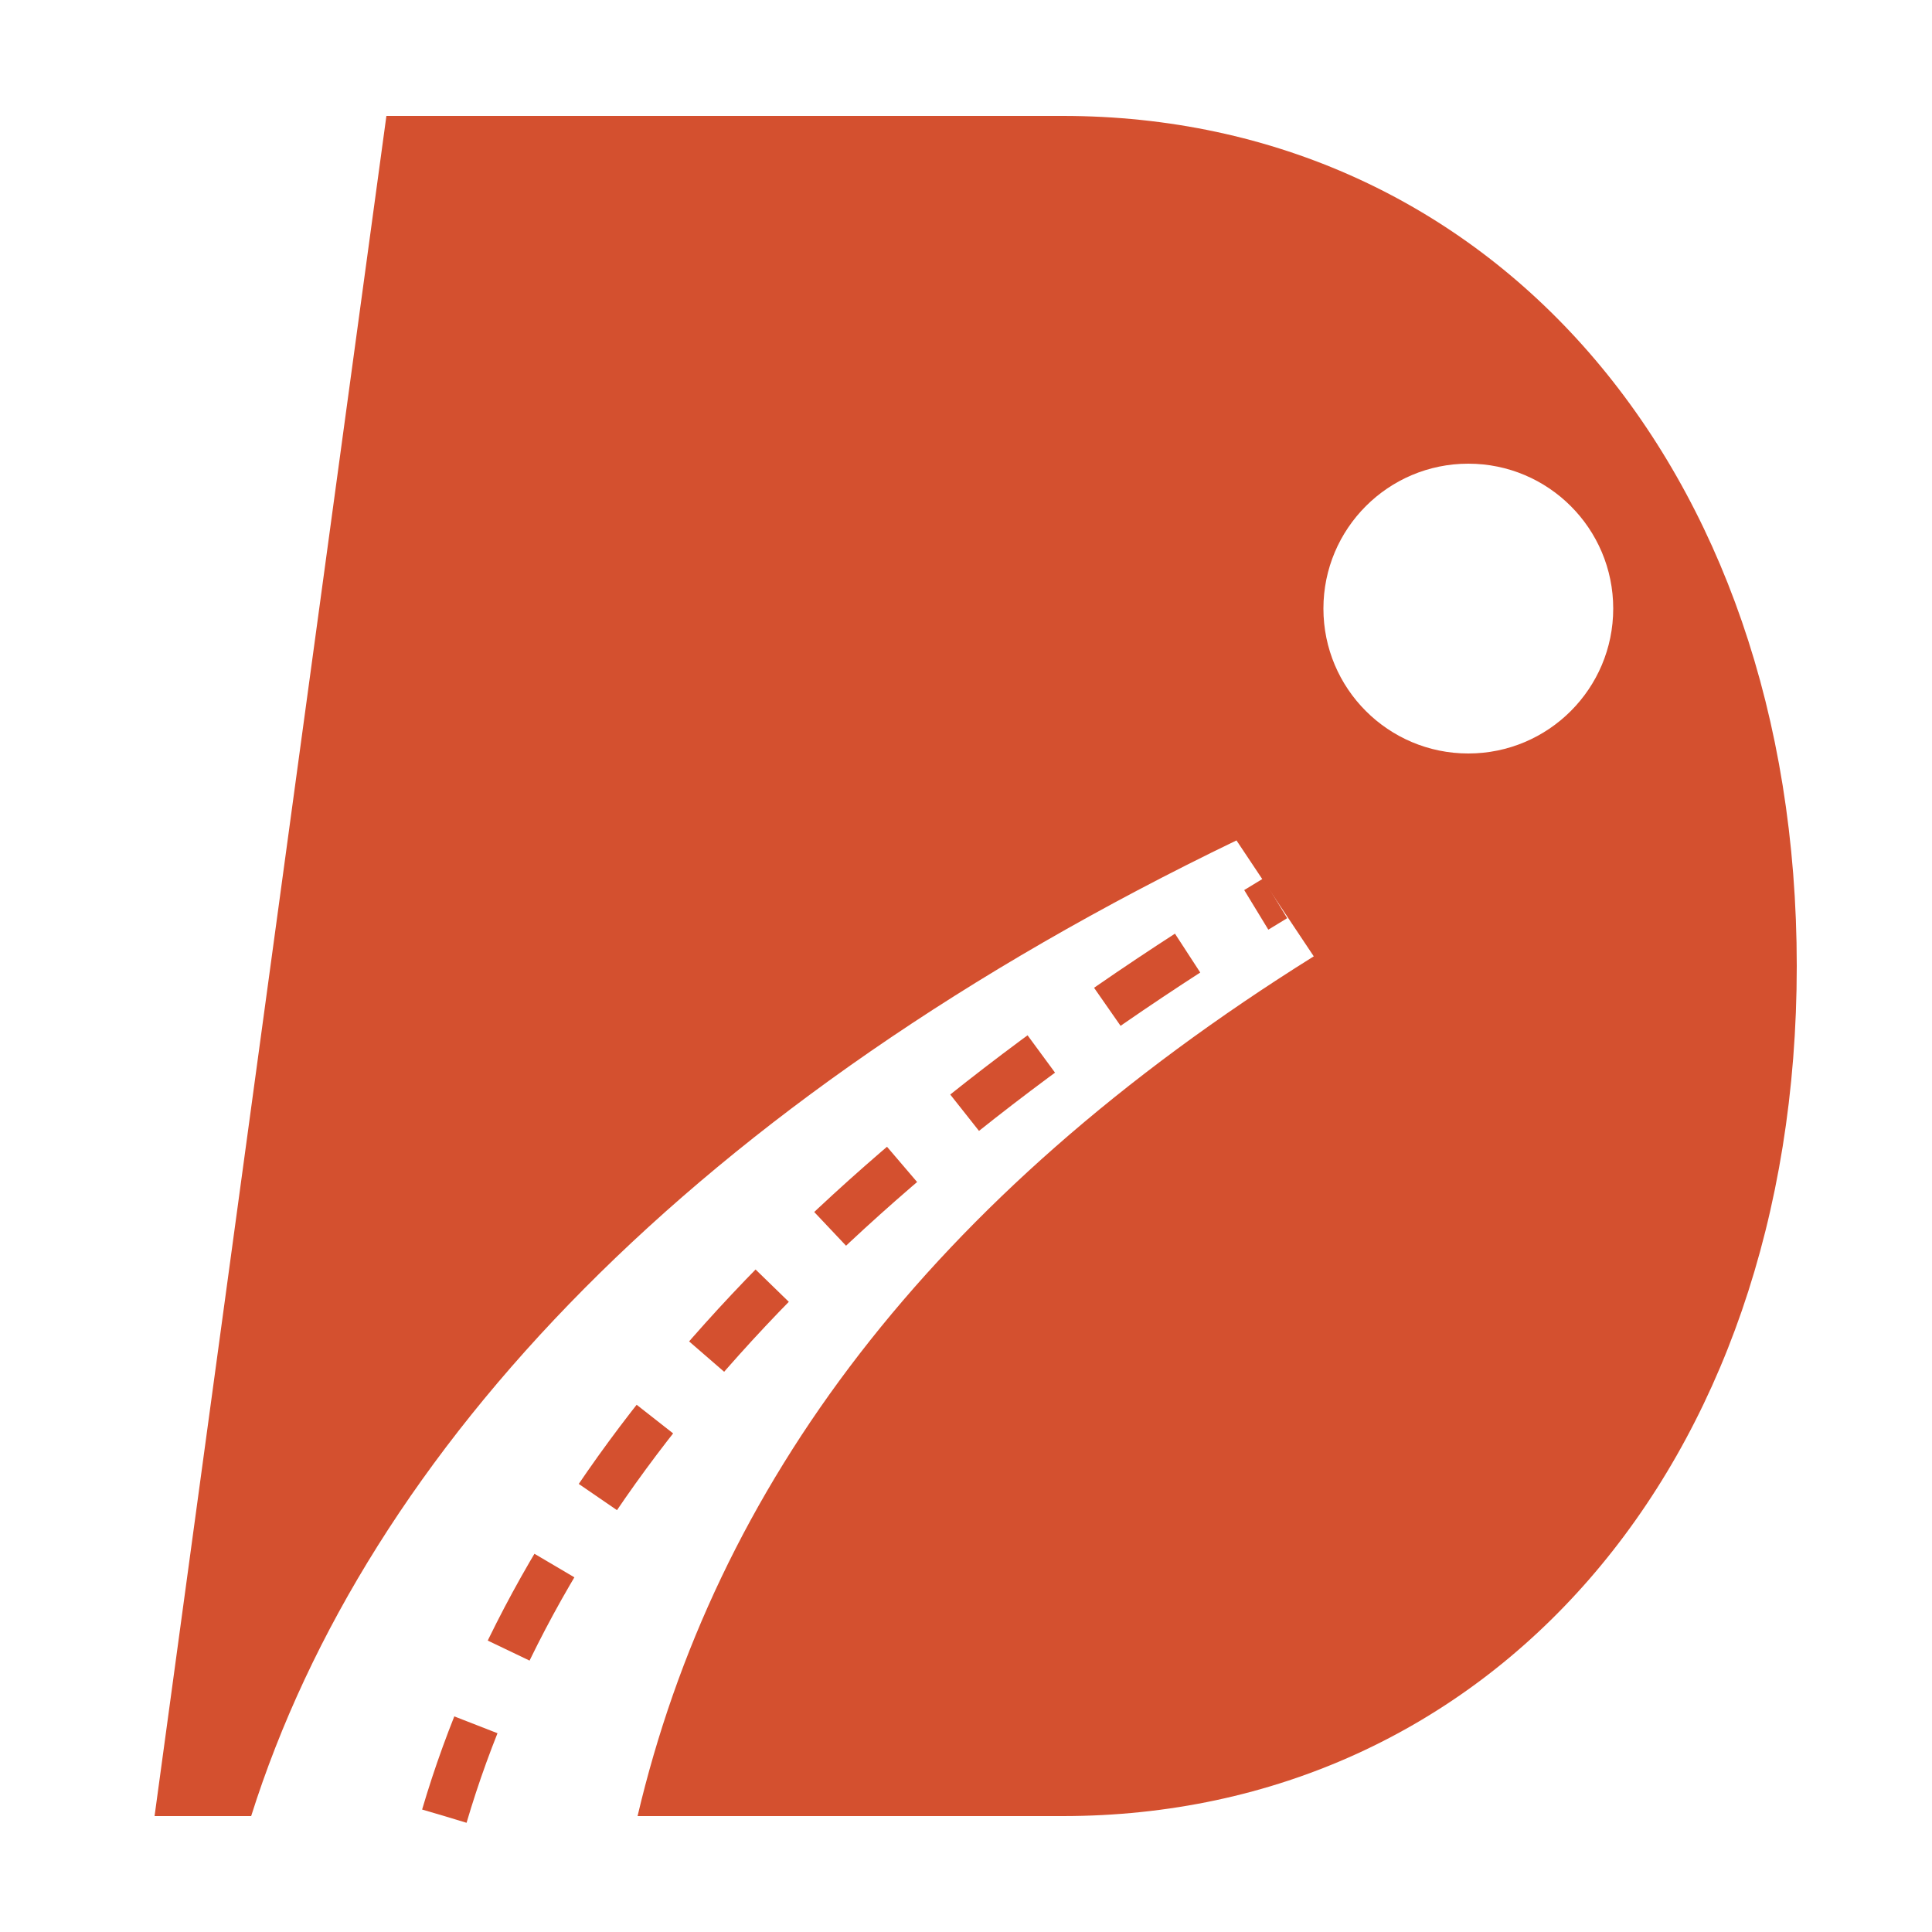
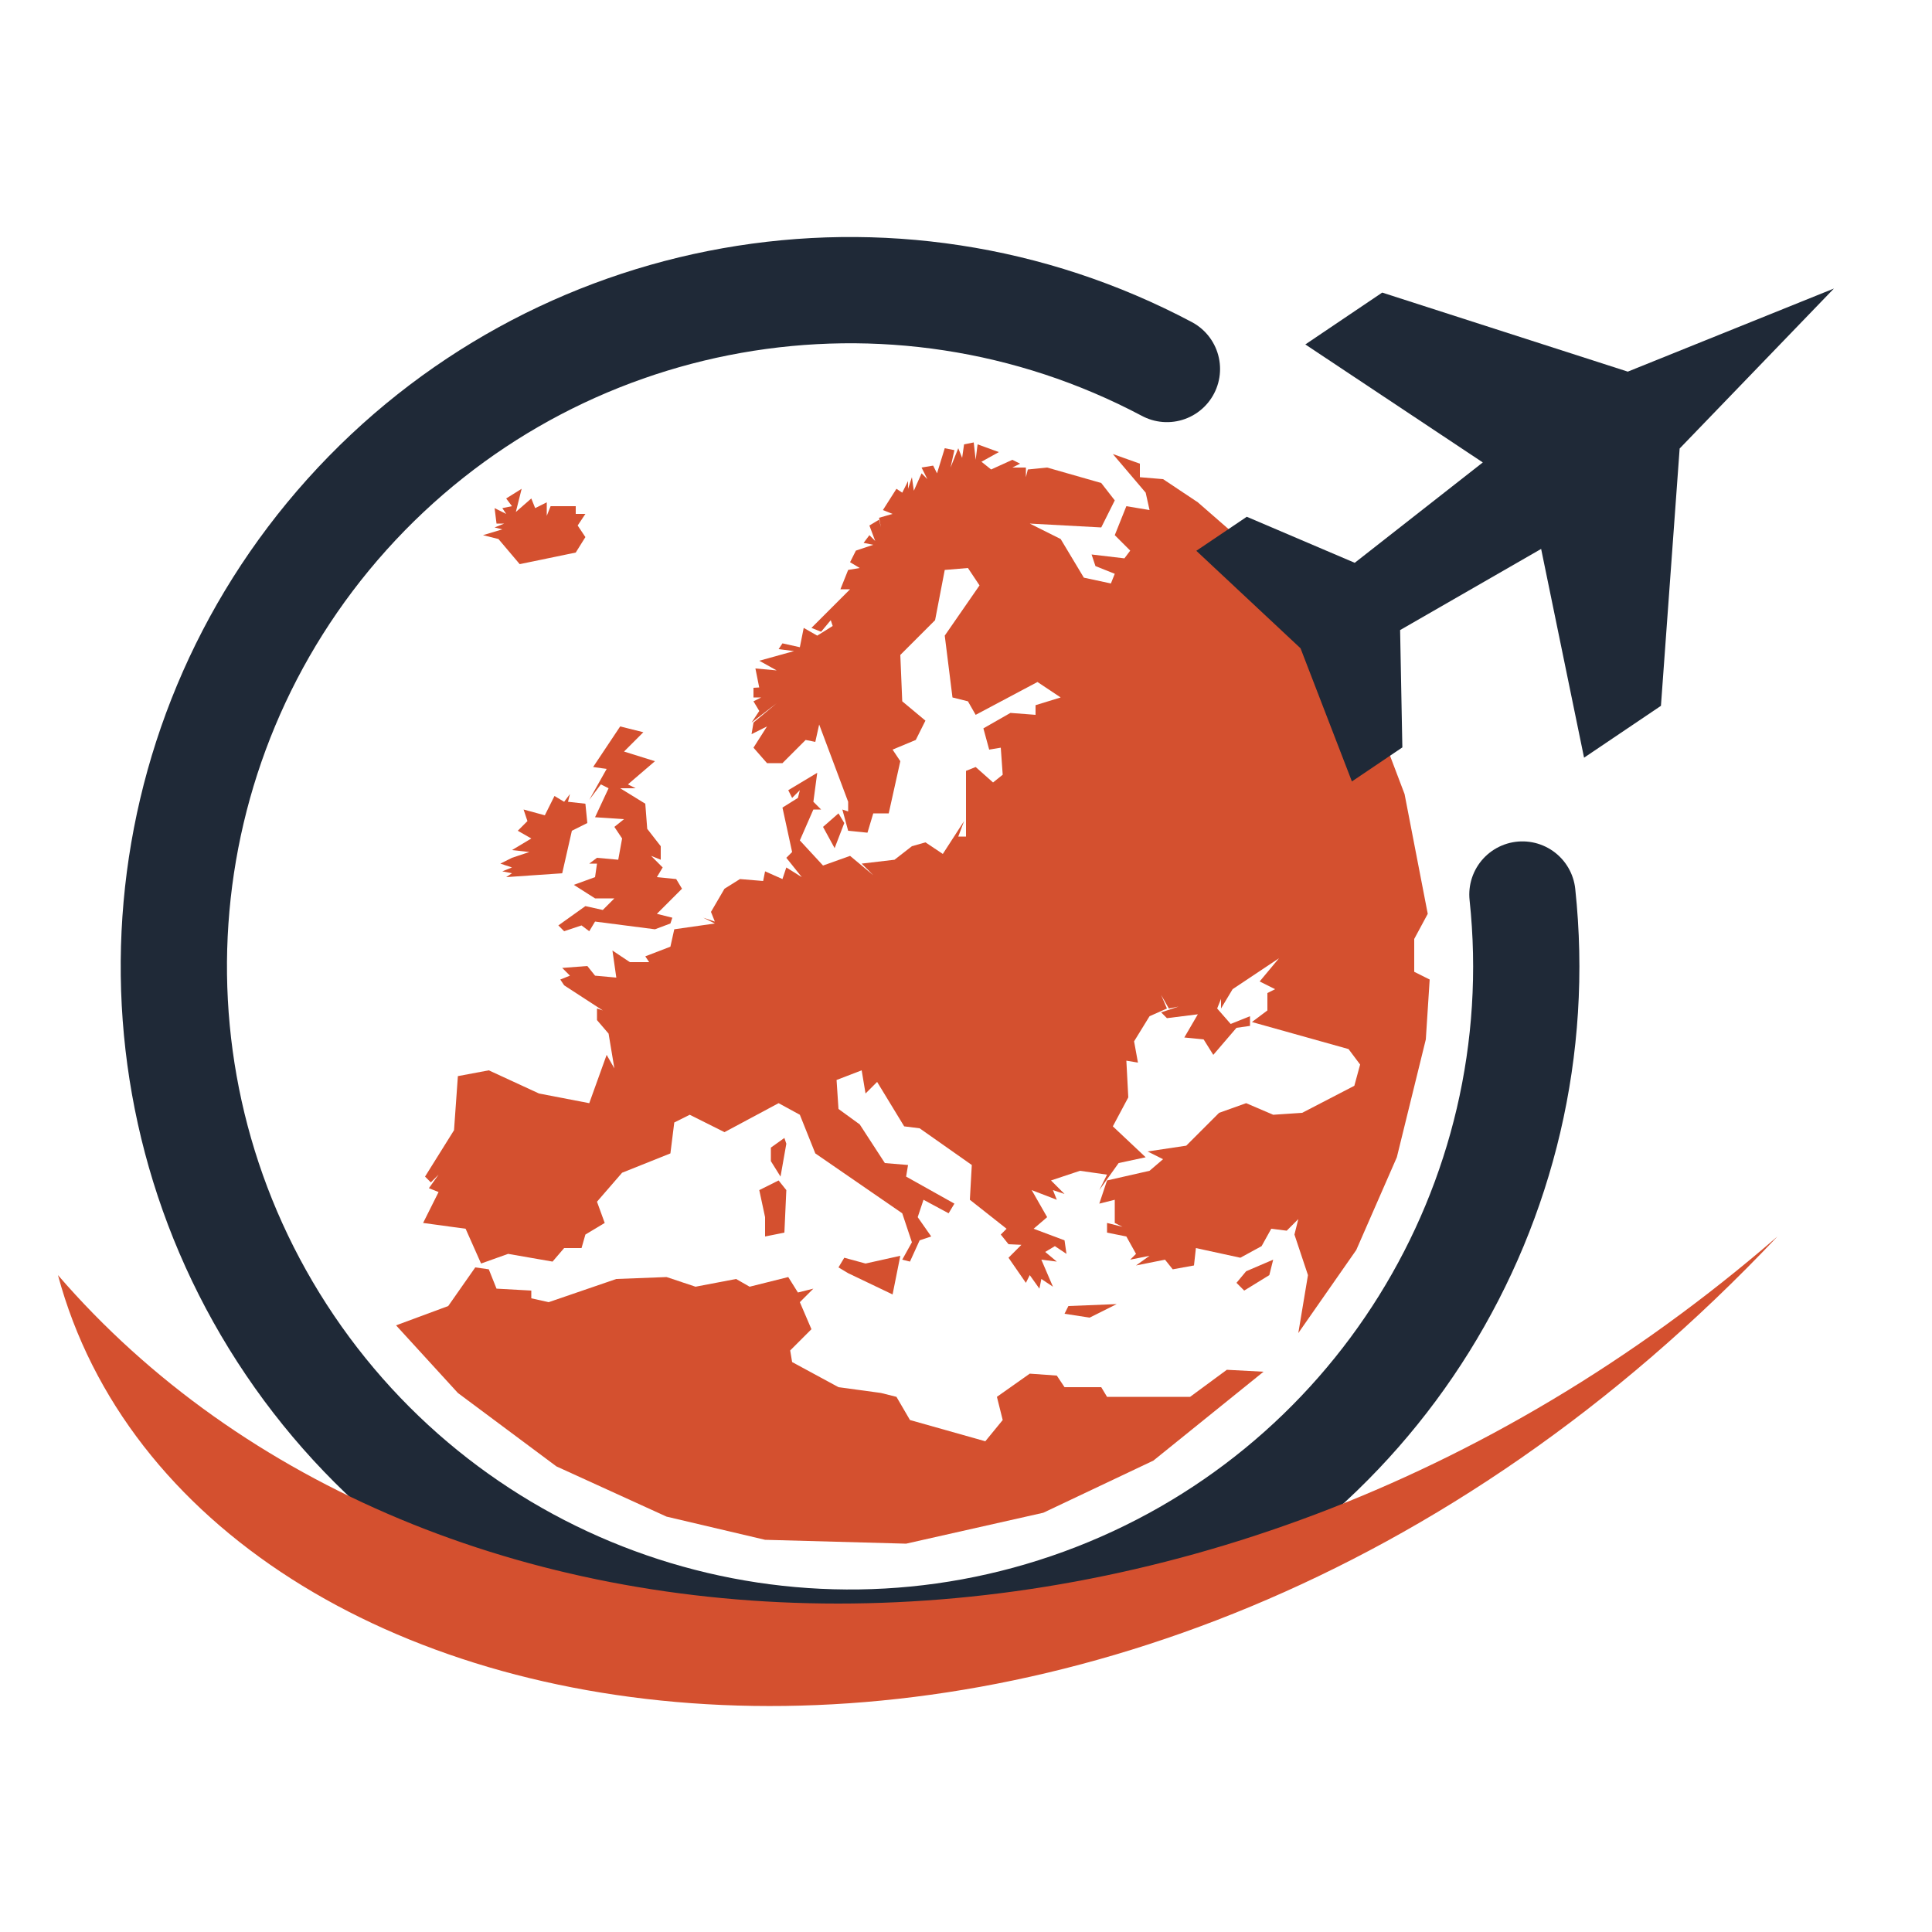
<svg xmlns="http://www.w3.org/2000/svg" viewBox="0 0 100 100">
-   <style>path{fill:#D4502F}path+path{fill:none;stroke:#D4502F}@media(prefers-color-scheme:dark){path{fill:#FF795F}path+path{fill:none;stroke:#FF795F}}</style>
-   <path fill="#D4502F" fill-rule="evenodd" d="M20 6H55C77 6 93 24 93 50C93 76 77 94 55 94H8ZM13 94C19 75 36 57 64 43.5L68 49.5C48 62 37 77 33 94ZM68.5 31.5a7.5 7.5 0 1 0 15 0a7.5 7.5 0 1 0 -15 0Z" />
-   <path d="M23 94C28 77 42 61 66 46.5" fill="none" stroke="#D4502F" stroke-width="2.4" stroke-dasharray="5 4.2" />
+   <style>@media(prefers-color-scheme:dark){.i{stroke:#F5F3EE}.p{fill:#F5F3EE}.c{fill:#FF795F}}</style>
+   <path class="i" d="M78.8 46.3A35 35 0 1 1 60.4 19.1" fill="none" stroke="#1F2937" stroke-width="5.5" stroke-linecap="round" />
+   <path class="c" fill="#D4502F" d="M55.3 67.6L57.8 67.5L56.4 68.2L55.1 68ZM65.9 65.2L65.7 66L64.4 66.8L64 66.4L64.5 65.8ZM43.7 42.6L43.2 43.9L42.6 42.8L43.4 42.1ZM40.7 61.6L40.6 63.8L39.6 64L39.6 63L39.3 61.6L40.3 61.1ZM40.7 59.2L40.4 60.9L39.9 60.1L39.9 59.4L40.6 58.9ZM46.6 65L46.2 67L43.9 65.9L43.4 65.6L43.7 65.1L44.8 65.4ZM33.3 37.9L32.3 38.9L33.9 39.4L32.5 40.6L32.9 40.8L32.1 40.8L33.4 41.6L33.5 42.9L34.2 43.8L34.2 44.5L33.7 44.3L34.3 44.9L34 45.4L35 45.5L35.3 46L34 47.3L34.8 47.5L34.7 47.8L33.9 48.1L30.8 47.7L30.5 48.2L30.1 47.9L29.2 48.2L28.9 47.9L30.3 46.9L31.2 47.1L31.8 46.5L30.8 46.5L29.7 45.8L30.8 45.4L30.9 44.7L30.5 44.7L30.9 44.4L32 44.5L32.2 43.4L31.8 42.8L32.3 42.4L30.8 42.3L31.5 40.8L31.1 40.6L30.5 41.4L31.4 39.8L30.7 39.7L32.1 37.6ZM29.4 41.5L30.3 41.6L30.4 42.6L29.6 43L29.1 45.2L26.2 45.4L26.5 45.2L26 45.1L26.5 44.9L25.9 44.7L26.5 44.4L27.4 44.1L26.5 44L27.5 43.4L26.8 43L27.3 42.5L27.1 41.9L28.2 42.2L28.7 41.2L29.2 41.5L29.5 41.1ZM20.5 68.6L23.2 67.6L24.6 65.6L25.3 65.7L25.7 66.7L27.5 66.8L27.5 67.2L28.4 67.4L31.9 66.2L34.5 66.1L36 66.6L38.1 66.2L38.8 66.6L40.8 66.1L41.3 66.9L42.1 66.7L41.4 67.4L42 68.8L40.9 69.9L41 70.5L43.4 71.8L45.6 72.1L46.4 72.3L47.1 73.5L51 74.6L51.9 73.5L51.6 72.3L53.3 71.1L54.7 71.2L55.1 71.8L57 71.8L57.3 72.3L61.6 72.3L63.5 70.9L65.4 71L59.7 75.6L54 78.3L46.9 79.9L39.6 79.7L34.5 78.5L28.8 75.9L23.7 72.1ZM67.2 69L67.7 66L67 63.9L67.2 63.1L66.6 63.7L65.8 63.6L65.3 64.5L64.2 65.1L61.9 64.6L61.8 65.5L60.7 65.7L60.3 65.2L58.8 65.5L59.5 65L58.5 65.2L58.8 64.9L58.3 64L57.3 63.8L57.3 63.3L58.1 63.5L57.7 63.3L57.7 62.1L56.9 62.3L57.3 61.1L59.5 60.6L60.2 60L59.4 59.6L61.4 59.3L63.1 57.6L64.5 57.1L65.9 57.7L67.4 57.6L70.1 56.2L70.4 55.1L69.8 54.3L64.8 52.9L65.6 52.3L65.6 51.4L66 51.2L65.2 50.8L66.2 49.6L63.8 51.2L63.2 52.2L63.2 51.7L63 52.2L63.7 53L64.7 52.6L64.7 53.1L64 53.2L62.8 54.6L62.3 53.8L61.3 53.7L62 52.5L60.4 52.7L60.1 52.4L61 52.1L60.5 52.2L60.1 51.5L60.4 52.2L59.5 52.6L58.7 53.9L58.9 55L58.3 54.9L58.4 56.8L57.6 58.3L59.3 59.9L57.9 60.2L56.9 61.6L57.3 60.8L55.9 60.6L54.4 61.1L55.1 61.8L54.5 61.6L54.7 62.1L53.4 61.6L54.2 63L53.5 63.6L55.1 64.2L55.2 64.9L54.6 64.5L54.1 64.8L54.7 65.3L53.9 65.2L54.5 66.6L53.9 66.2L53.8 66.7L53.3 66L53.1 66.4L52.2 65.1L52.9 64.4L54.3 64.5L52.2 64.4L51.8 63.9L52.1 63.6L50.2 62.1L50.3 60.3L47.6 58.4L46.8 58.3L45.4 56L44.8 56.6L44.6 55.4L43.3 55.9L43.4 57.4L44.5 58.2L45.8 60.2L47 60.3L46.9 60.9L49.4 62.3L49.1 62.8L47.8 62.1L47.5 63L48.2 64L47.6 64.2L47.1 65.3L46.7 65.2L47.2 64.3L46.7 62.8L42.2 59.7L41.4 57.7L40.3 57.1L37.5 58.6L35.7 57.7L34.9 58.1L34.7 59.7L32.2 60.7L30.9 62.2L31.3 63.3L30.3 63.9L30.1 64.6L29.2 64.6L28.6 65.3L26.3 64.9L24.9 65.4L24.1 63.6L21.9 63.3L22.7 61.7L22.2 61.5L22.7 60.8L22.3 61.2L22 60.9L23.5 58.5L23.7 55.7L25.3 55.4L27.9 56.6L30.5 57.1L31.4 54.6L31.8 55.3L31.5 53.5L30.9 52.8L30.9 52.2L31.2 52.3L29.2 51L29 50.7L29.5 50.5L29.1 50.1L30.4 50L30.8 50.5L31.9 50.6L31.7 49.2L32.6 49.8L33.6 49.8L33.4 49.5L34.7 49L34.9 48.1L37 47.8L36.4 47.5L37 47.7L36.8 47.2L37.5 46L38.3 45.5L39.5 45.6L39.6 45.1L40.5 45.5L40.7 44.9L41.5 45.4L40.7 44.4L41 44.1L40.5 41.8L41.3 41.3L41.4 40.9L41 41.3L40.8 40.9L42.3 40L42.1 41.5L42.5 41.9L42.1 41.9L41.4 43.5L42.6 44.8L44 44.3L45.2 45.3L44.6 44.7L46.3 44.5L47.2 43.8L47.9 43.6L48.8 44.2L49.9 42.5L49.6 43.3L50 43.3L50 39.9L50.5 39.7L51.4 40.5L51.9 40.1L51.8 38.7L51.2 38.8L50.9 37.7L52.3 36.9L53.6 37L53.6 36.5L54.9 36.1L53.7 35.3L50.5 37L50.1 36.3L49.3 36.1L48.9 32.9L50.7 30.3L50.1 29.4L48.9 29.5L48.4 32.1L46.6 33.9L46.7 36.3L47.9 37.3L47.4 38.3L46.2 38.8L46.6 39.4L46 42.1L45.2 42.1L44.9 43.1L43.9 43L43.6 41.9L43.9 42L43.9 41.5L42.4 37.5L42.2 38.4L41.7 38.3L40.5 39.5L39.7 39.5L39 38.7L39.7 37.6L38.9 38L39 37.4L40.2 36.4L38.9 37.4L39.3 36.8L39 36.3L39.4 36.1L39 36.1L39 35.6L40.7 35.5L39.3 35.6L39.1 34.6L40.2 34.7L39.3 34.2L41.1 33.7L40.3 33.6L40.5 33.3L41.4 33.5L41.6 32.5L42.3 32.9L43.1 32.4L43 32.1L42.5 32.7L42 32.5L44 30.5L43.5 30.5L43.9 29.5L44.5 29.4L44 29.1L44.3 28.5L45.2 28.2L44.7 28.1L45 27.7L45.3 28L45 27.2L45.5 26.9L45.6 27.3L45.5 26.8L46.2 26.6L45.7 26.4L46.4 25.3L46.7 25.5L47 24.9L47 25.3L47.2 24.7L47.3 25.4L47.7 24.5L48 24.8L47.7 24.2L48.3 24.1L48.5 24.5L48.9 23.2L49.4 23.3L49.2 24.2L49.6 23.2L49.8 23.7L49.9 23L50.4 22.9L50.5 23.8L50.6 23L51.7 23.4L50.8 23.9L51.3 24.3L52.4 23.8L52.8 24L52.4 24.2L53.1 24.2L53.1 24.7L53.2 24.3L54.2 24.2L57 25L57.7 25.9L57 27.3L53.3 27.1L54.9 27.9L56.1 29.9L57.5 30.2L57.7 29.7L56.7 29.3L56.5 28.7L58.2 28.9L58.5 28.5L57.7 27.7L58.3 26.2L59.5 26.4L59.3 25.5L57.6 23.5L59 24L59 24.7L60.2 24.8L62 26L65.9 29.4L69.7 34.4L71.6 38.2L72.7 41.1L73.9 47.3L73.2 48.6L73.2 50.3L74 50.7L73.8 53.8L72.3 59.9L70.2 64.7ZM25.6 26.3L26.2 26.6L26 26.3L26.5 26.2L26.2 25.8L27 25.3L26.7 26.5L27.5 25.8L27.7 26.3L28.3 26L28.3 26.7L28.5 26.2L29.8 26.2L29.8 26.6L30.3 26.6L29.9 27.2L30.3 27.8L29.8 28.6L26.9 29.2L25.8 27.9L25 27.7L26 27.4L25.6 27.3L26.1 27.1L25.7 27.1Z" />
+   <path class="c" fill="#D4502F" d="M3 66C10 92 58 100 92 64C62 90 22 88 3 66Z" />
+   <path class="p" fill="#1F2937" transform="translate(80 25) rotate(-34) scale(1.5)" d="M12 0L4.5 -1.6L-1 -8.6L-4.2 -8.6L-1.4 -1.8L-7 -1.4L-9.2 -4.8L-11.3 -4.8L-10.2 0L-11.3 4.8L-9.2 4.8L-7 1.4L-1.4 1.8L-4.2 8.6L-1 8.6L4.5 1.6Z" />
</svg>
